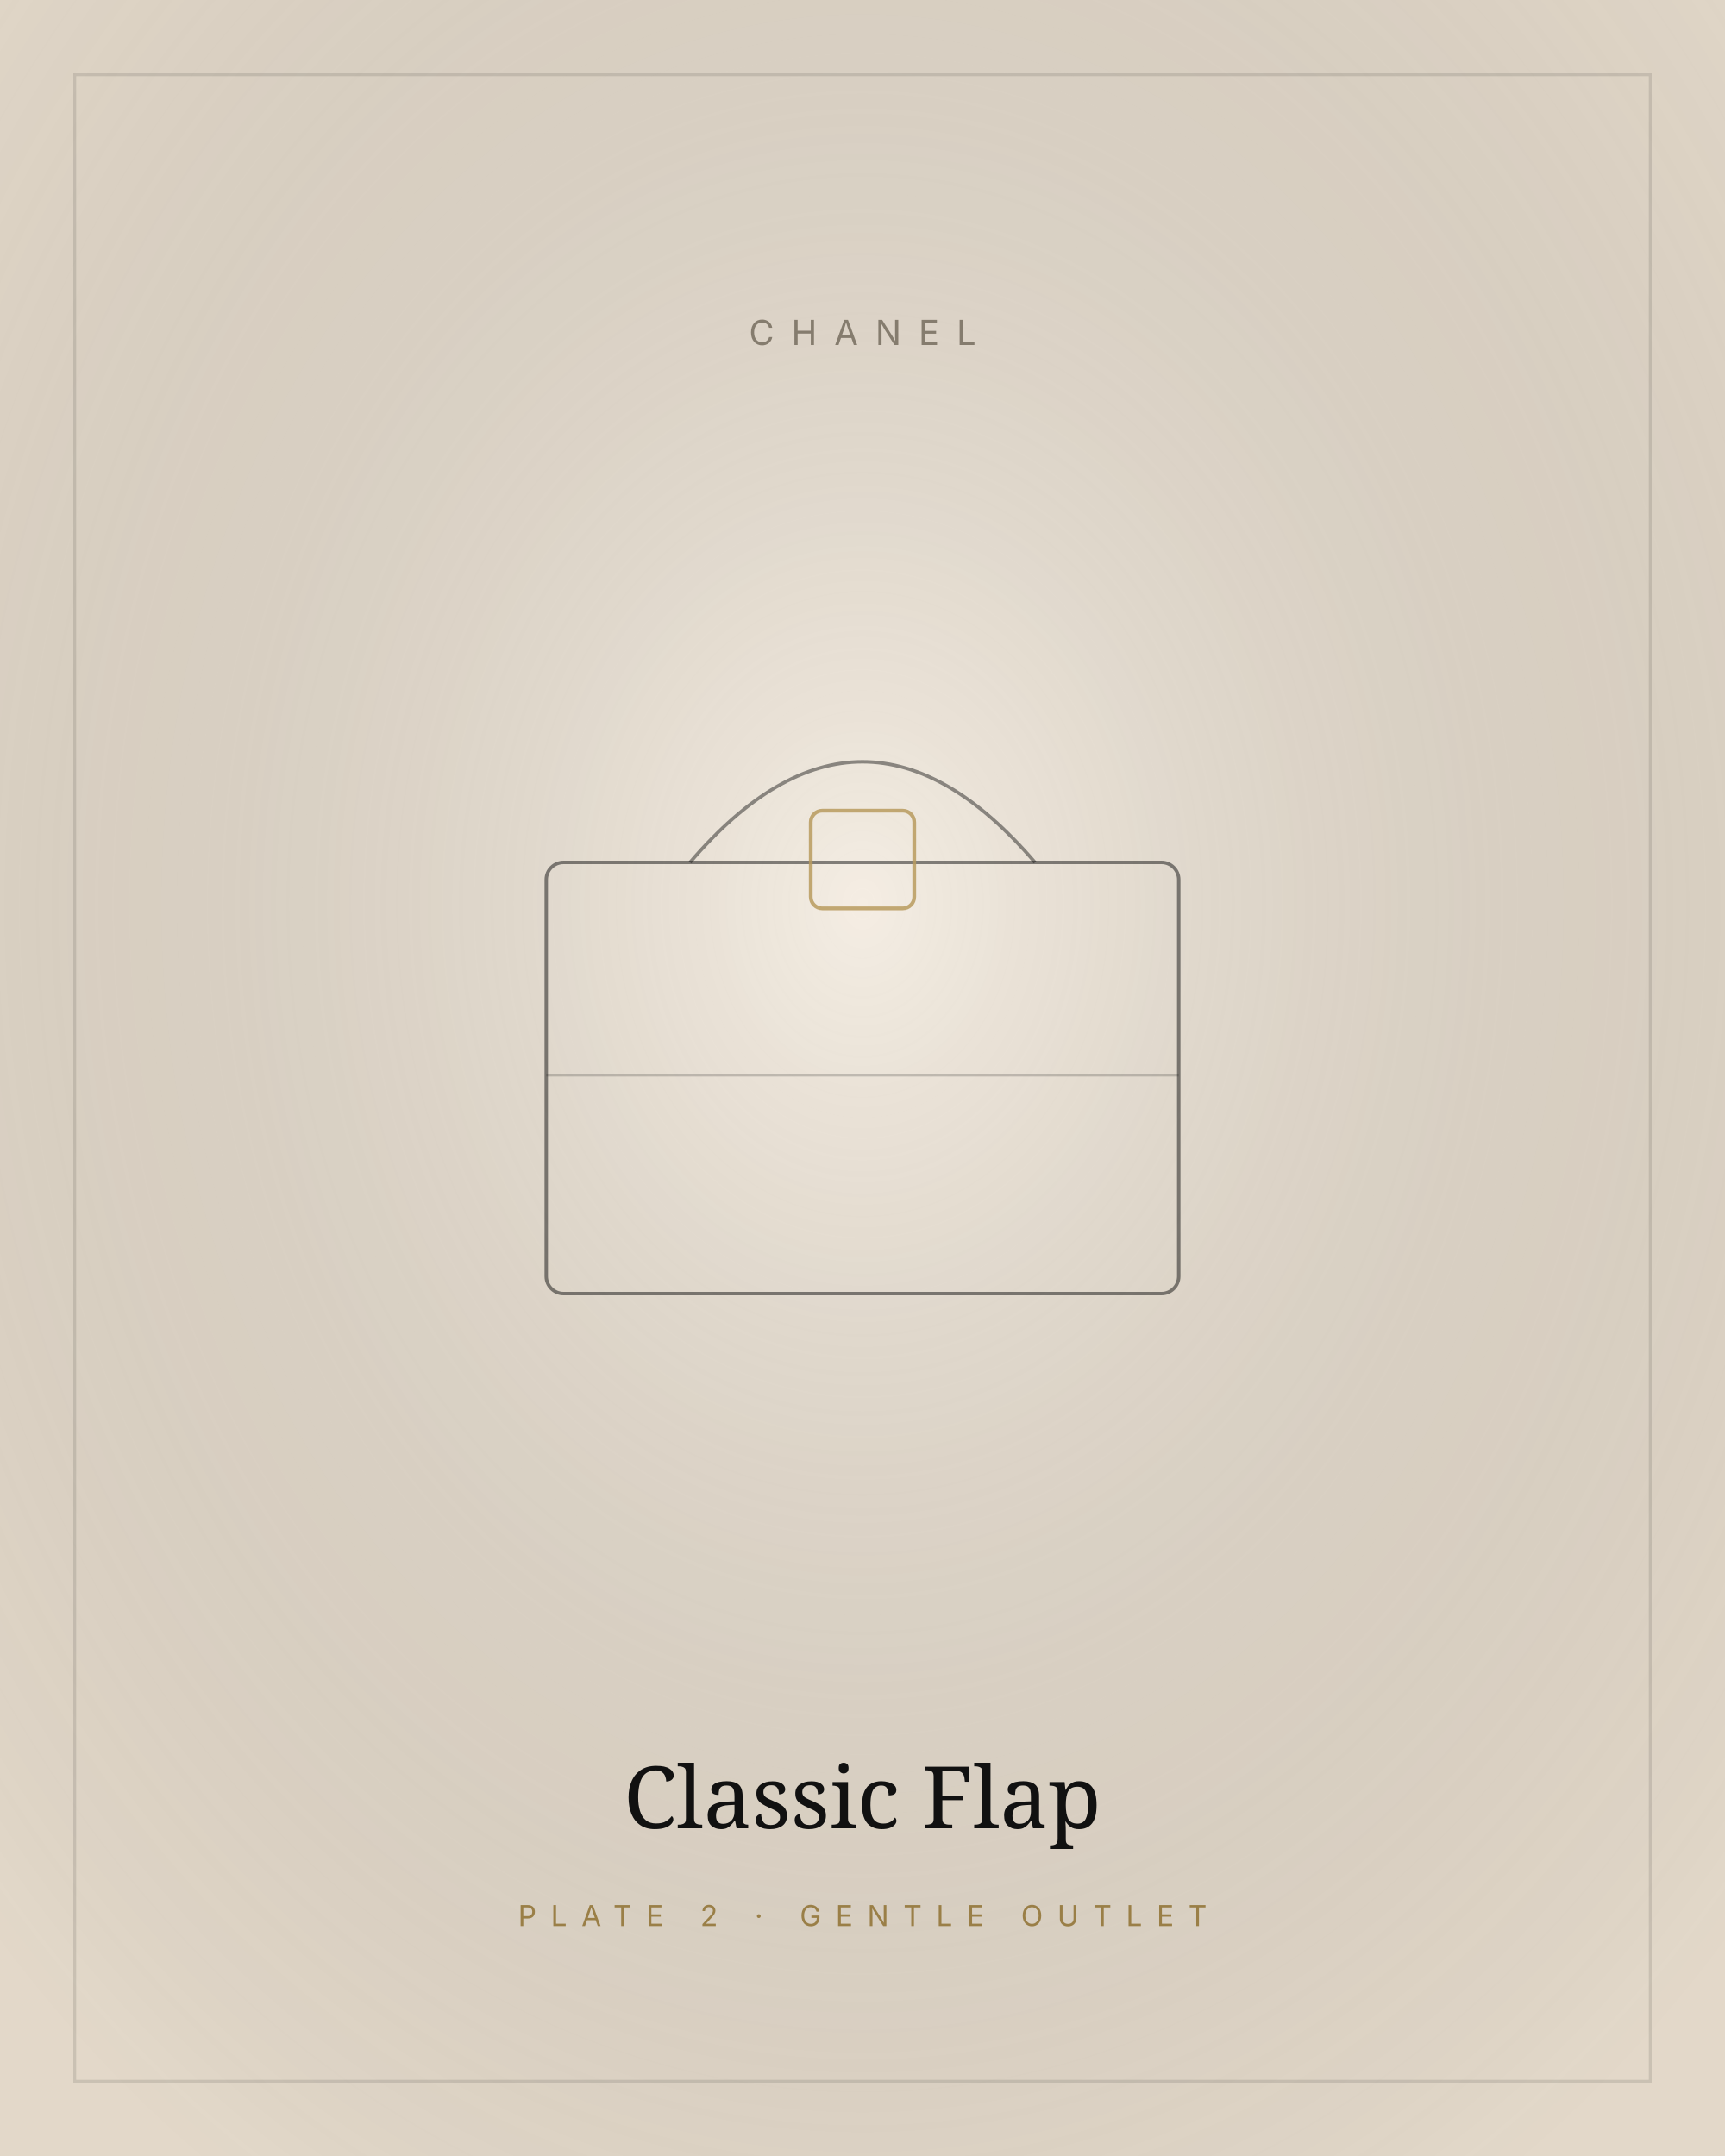
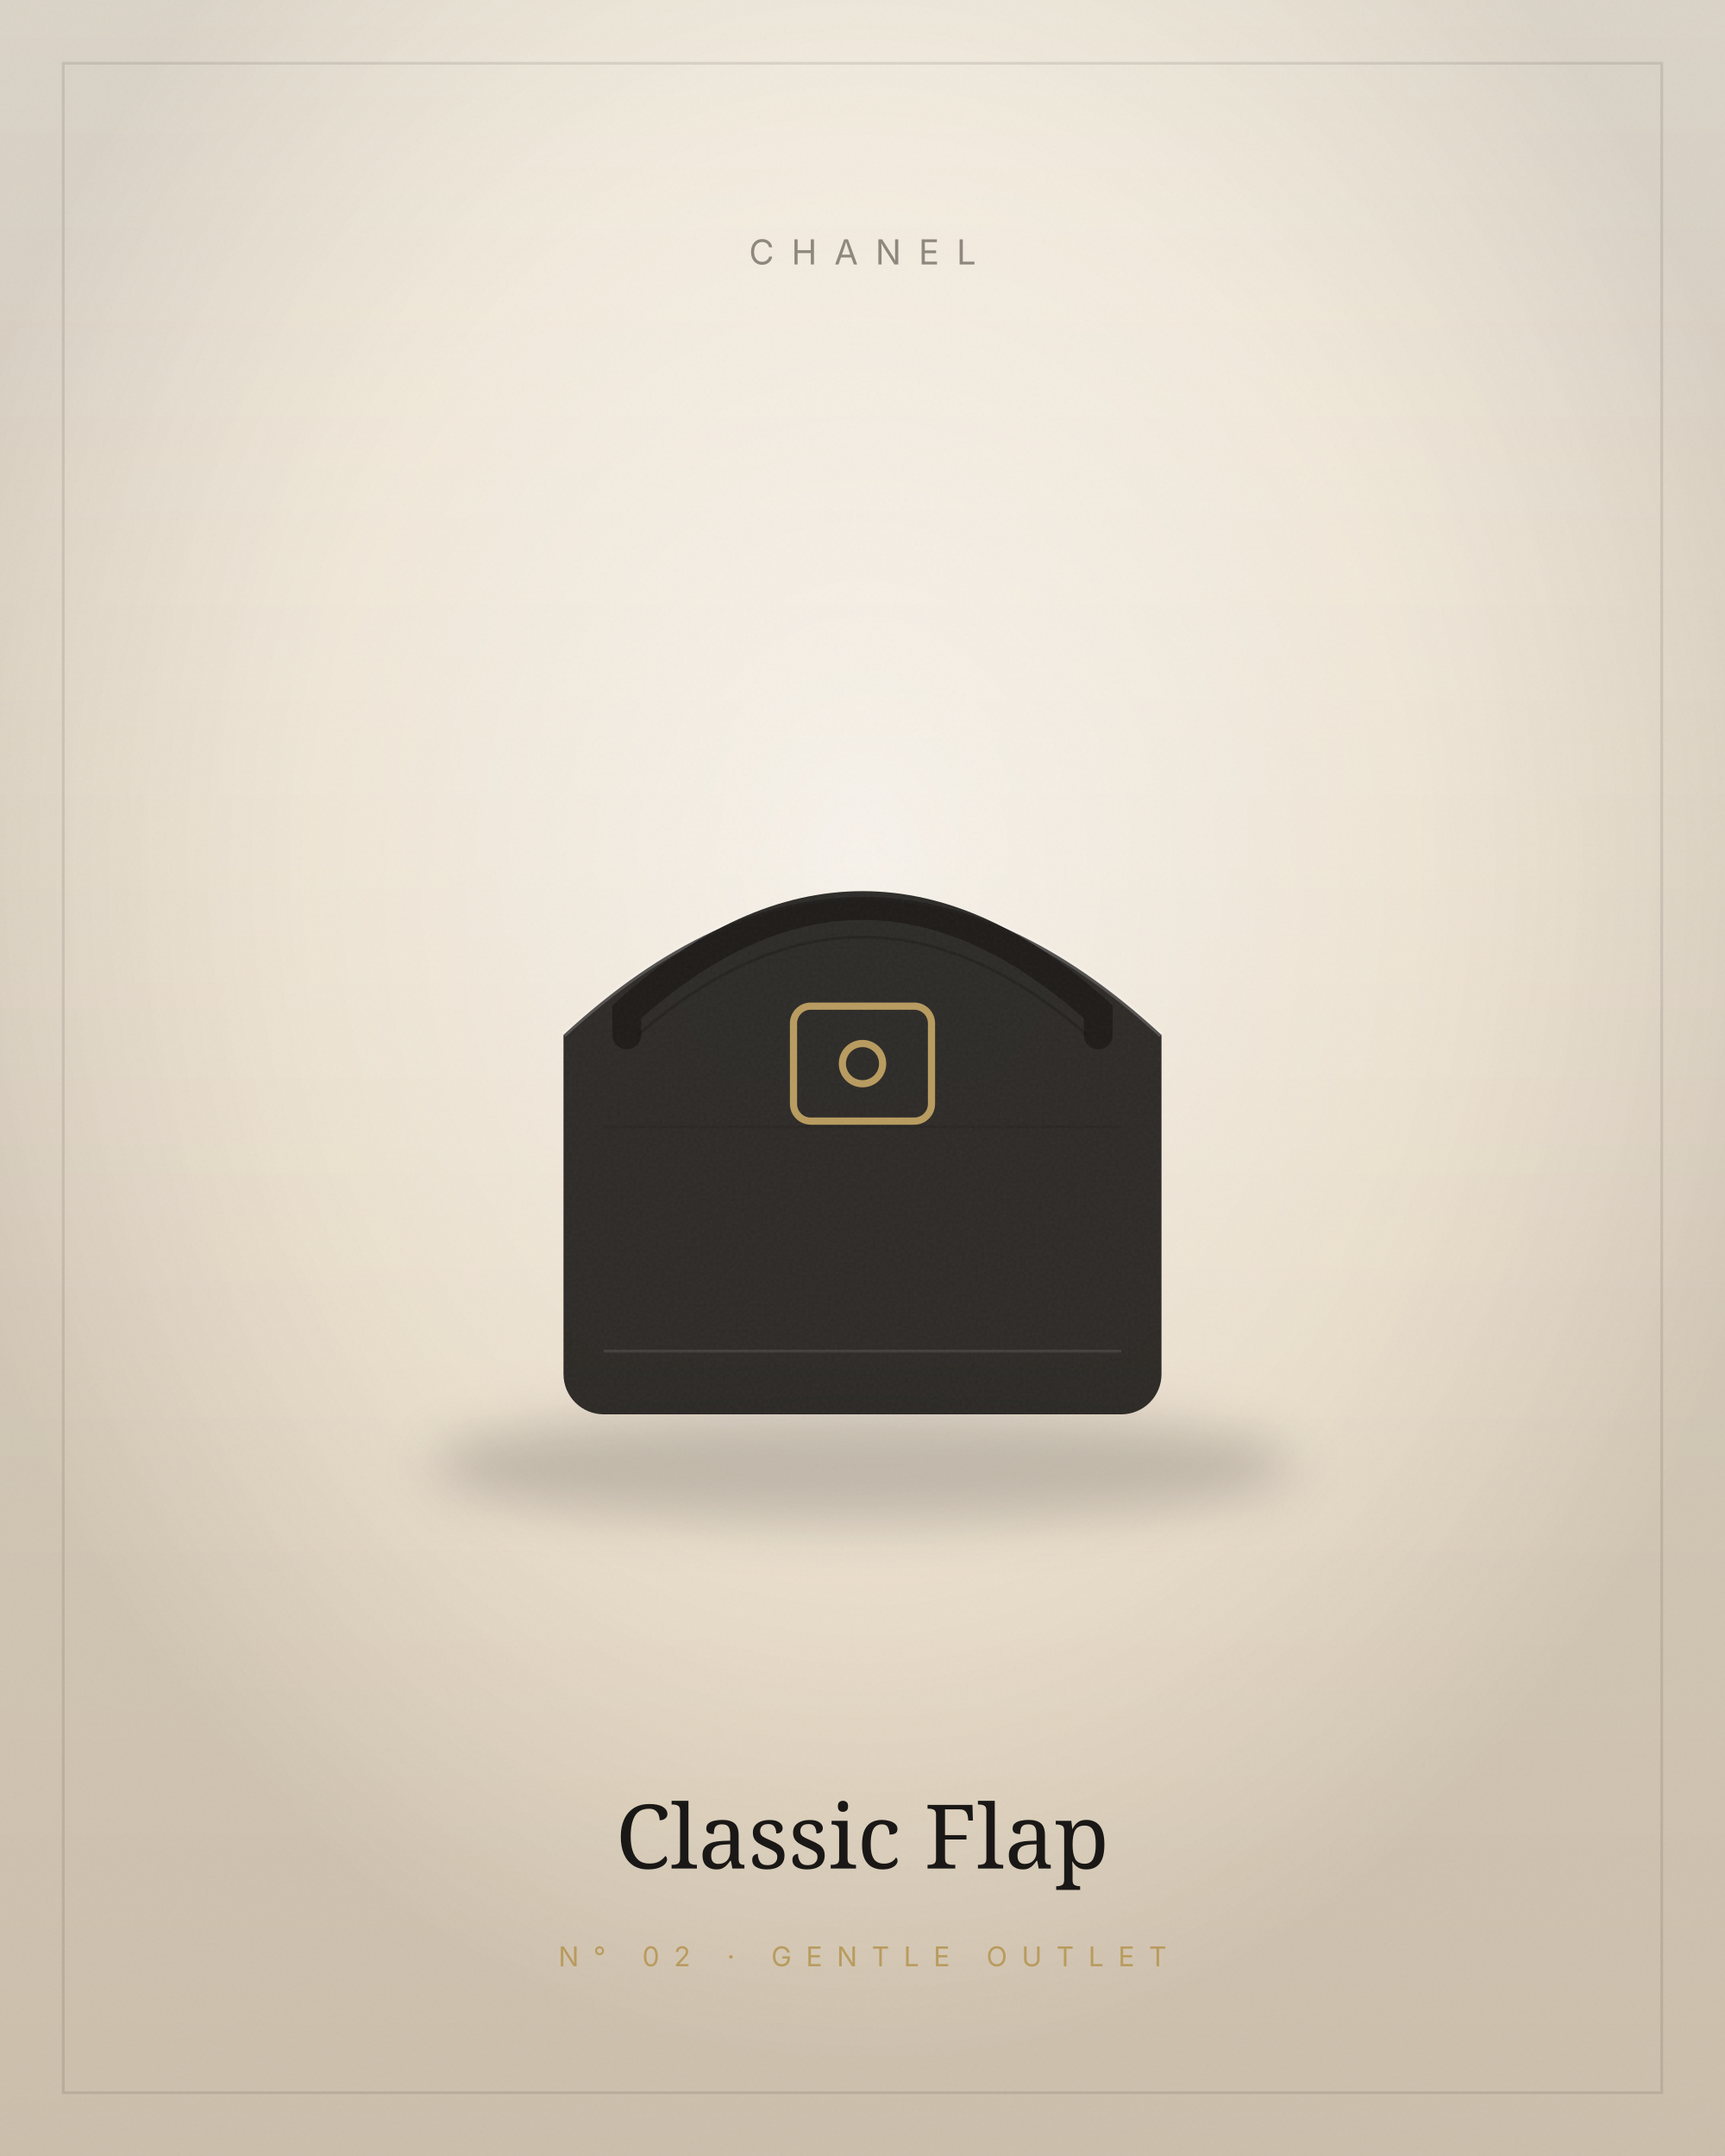
<svg xmlns="http://www.w3.org/2000/svg" width="600" height="750" viewBox="0 0 600 750">
  <defs>
-     <radialGradient id="v" cx="50%" cy="42%" r="70%">
-       <stop offset="0" stop-color="#ffffff" stop-opacity="0.35" />
-       <stop offset="1" stop-color="#000000" stop-opacity="0.05" />
+     <linearGradient id="bg" x1="0" y1="0" x2="0" y2="1">
+       <stop offset="0" stop-color="#f3ebdd" />
+       <stop offset="1" stop-color="#e3d4be" />
+     </linearGradient>
+     <radialGradient id="spot" cx="50%" cy="40%" r="55%">
+       <stop offset="0" stop-color="#ffffff" stop-opacity="0.55" />
+       <stop offset="0.6" stop-color="#ffffff" stop-opacity="0.08" />
+       <stop offset="1" stop-color="#000000" stop-opacity="0.10" />
    </radialGradient>
+     <filter id="soft" x="-50%" y="-50%" width="200%" height="200%">
+       <feGaussianBlur stdDeviation="9" />
+     </filter>
+     <filter id="grain">
+       <feTurbulence type="fractalNoise" baseFrequency="0.9" numOctaves="2" stitchTiles="stitch" />
+       <feColorMatrix type="saturate" values="0" />
+     </filter>
  </defs>
-   <rect width="600" height="750" fill="#efe4d4" />
-   <rect width="600" height="750" fill="url(#v)" />
-   <rect x="26" y="26" width="548" height="698" fill="none" stroke="rgba(17,17,17,0.12)" />
-   <rect x="190" y="300" width="220" height="150" rx="6" fill="none" stroke="rgba(17,17,17,0.5)" stroke-width="1.2" />
-   <path d="M240 300 q60 -70 120 0" fill="none" stroke="rgba(17,17,17,0.45)" stroke-width="1.2" />
-   <rect x="282" y="282" width="36" height="34" rx="4" fill="none" stroke="rgba(184,155,94,0.85)" stroke-width="1.3" />
-   <line x1="190" y1="374" x2="410" y2="374" stroke="rgba(17,17,17,0.2)" />
-   <text x="300" y="120" text-anchor="middle" font-family="Inter, Helvetica, sans-serif" font-size="12" fill="#857c6e" letter-spacing="6">CHANEL</text>
-   <text x="300" y="636" text-anchor="middle" font-family="Georgia, 'Cormorant Garamond', serif" font-size="30" fill="#111111">Classic Flap</text>
-   <text x="300" y="670" text-anchor="middle" font-family="Inter, Helvetica, sans-serif" font-size="10" fill="#9a7f47" letter-spacing="5">PLATE 2 · GENTLE OUTLET</text>
+   <rect width="600" height="750" fill="url(#bg)" />
+   <rect width="600" height="750" fill="url(#spot)" />
+   <g>
+     <ellipse cx="300" cy="510" rx="150" ry="20" fill="rgba(20,16,10,0.18)" filter="url(#soft)" />
+     <path d="M196 360 q104 -96 208 0 v118 a14 14 0 0 1 -14 14 H210 a14 14 0 0 1 -14 -14 Z" fill="#1c1a18" opacity="0.92" />
+     <path d="M196 360 q104 -96 208 0" fill="none" stroke="rgba(255,255,255,0.18)" stroke-width="2" />
+     <path d="M218 360 v-8 q82 -74 164 0 v8" fill="none" stroke="#1c1a18" stroke-width="10" stroke-linecap="round" opacity="0.92" />
+     <path d="M222 360 q78 -68 156 0" fill="none" stroke="rgba(0,0,0,0.18)" stroke-width="1" />
+     <rect x="276" y="350" width="48" height="40" rx="6" fill="none" stroke="#b89b5e" stroke-width="2.5" />
+     <circle cx="300" cy="370" r="7" fill="none" stroke="#b89b5e" stroke-width="2.5" />
+     <line x1="210" y1="392" x2="390" y2="392" stroke="rgba(0,0,0,0.10)" stroke-width="1" />
+     <line x1="210" y1="470" x2="390" y2="470" stroke="rgba(255,255,255,0.10)" stroke-width="1" />
+   </g>
+   <rect width="600" height="750" filter="url(#grain)" opacity="0.05" />
+   <rect x="22" y="22" width="556" height="706" fill="none" stroke="rgba(20,16,10,0.10)" />
+   <text x="300" y="92" text-anchor="middle" font-family="Inter, Helvetica, sans-serif" font-size="12" letter-spacing="6" fill="rgba(20,16,10,0.45)">CHANEL</text>
+   <text x="300" y="650" text-anchor="middle" font-family="Georgia, 'Cormorant Garamond', serif" font-size="31" fill="#1a1816">Classic Flap</text>
+   <text x="300" y="684" text-anchor="middle" font-family="Inter, Helvetica, sans-serif" font-size="9.5" letter-spacing="5" fill="#b89b5e">N° 02 · GENTLE OUTLET</text>
</svg>
